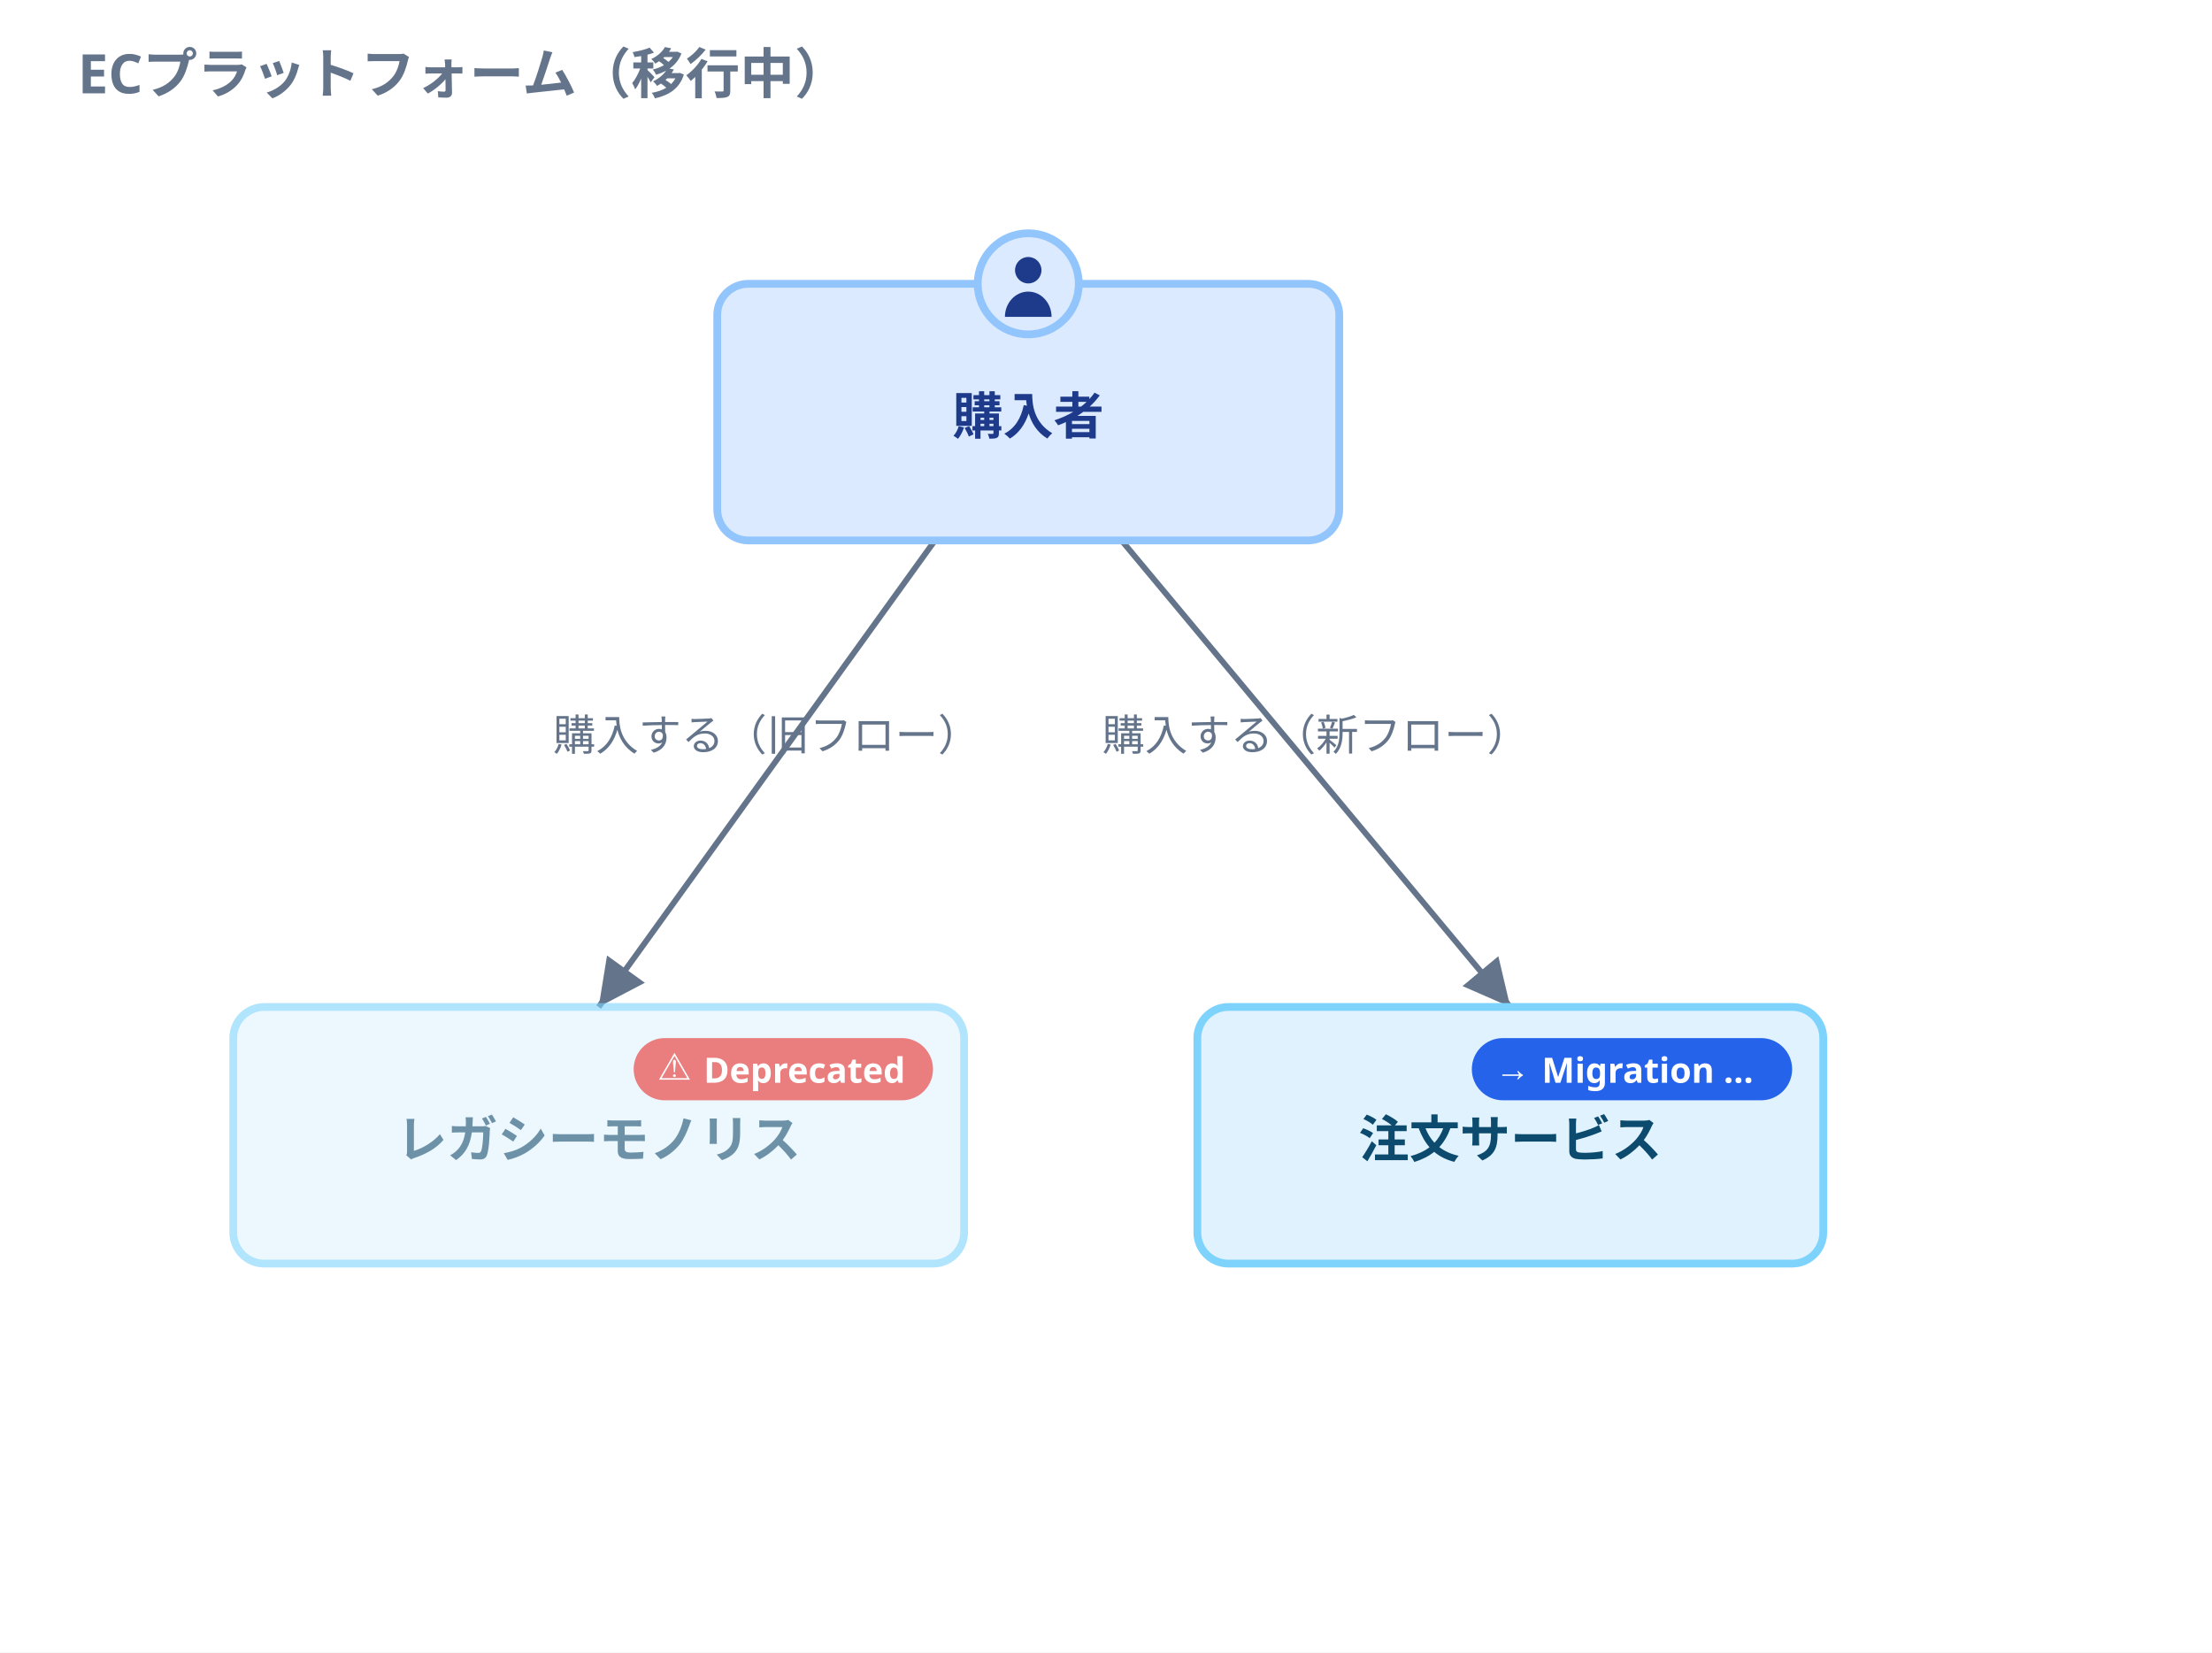
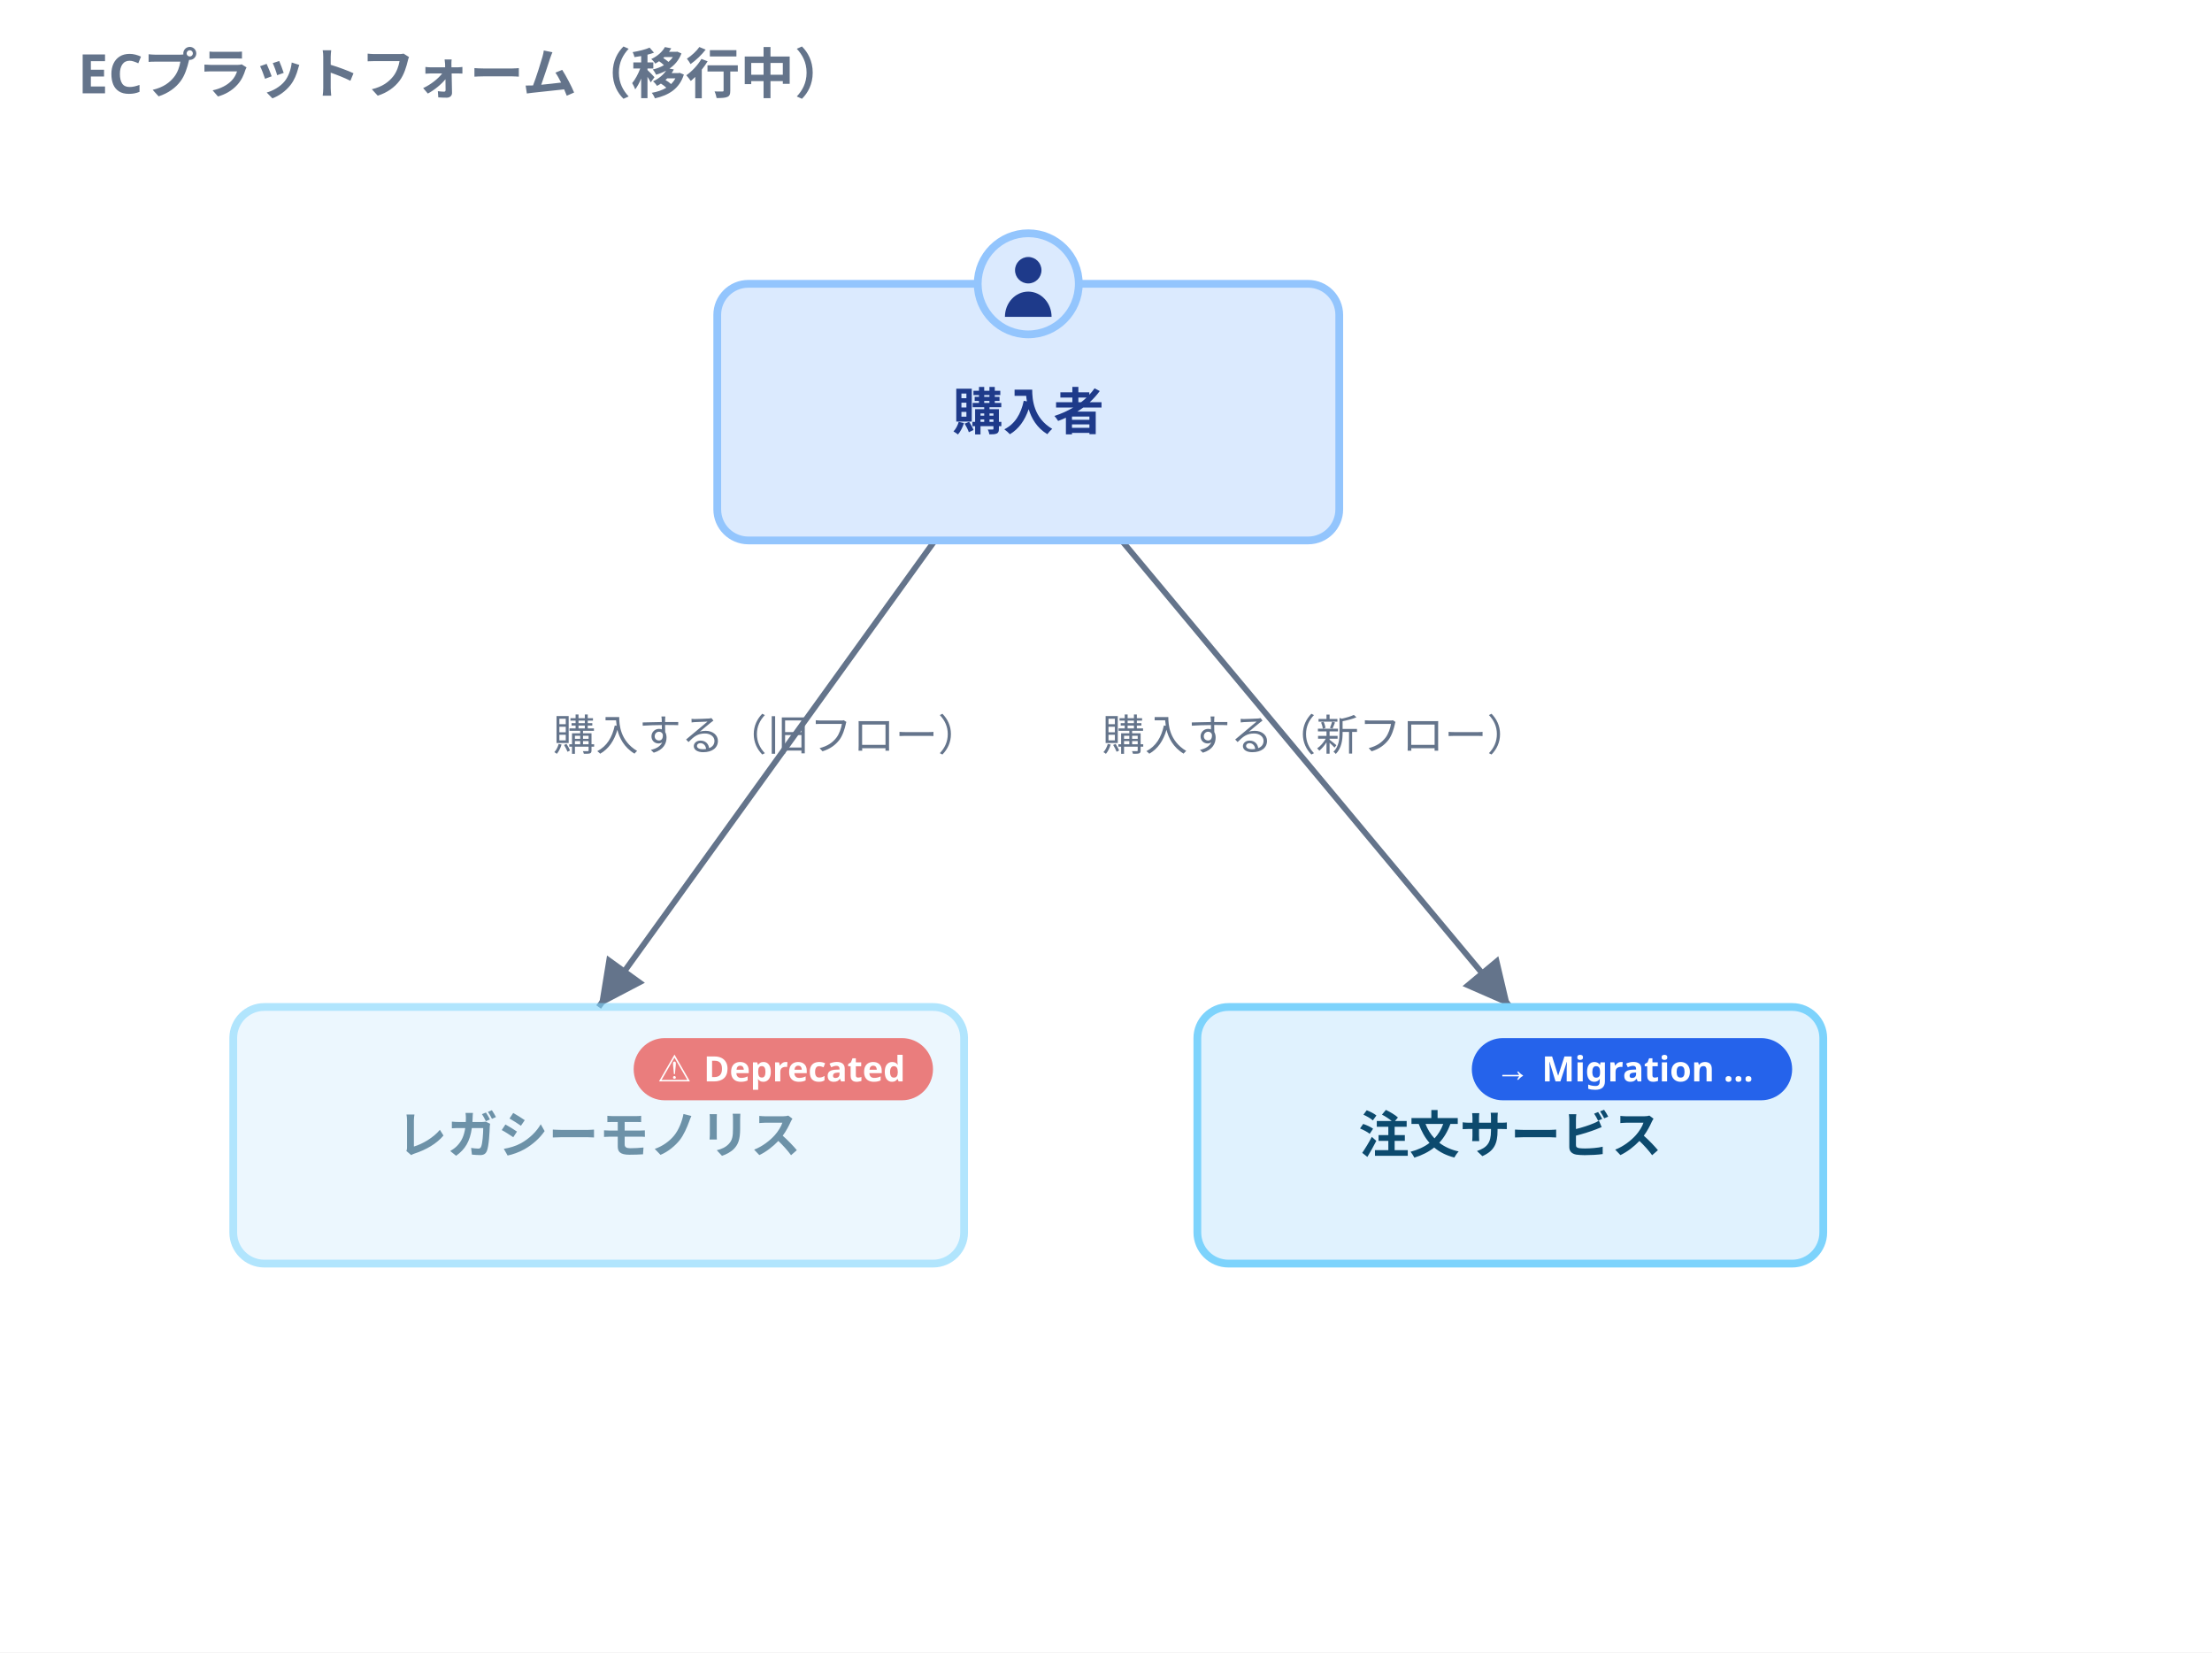
<svg xmlns="http://www.w3.org/2000/svg" viewBox="0 0 569 425" width="569" height="425">
  <defs>
    <marker id="arrow-default" viewBox="0 0 10 10" refX="10" refY="5" markerWidth="8" markerHeight="8" orient="auto-start-reverse">
      <path d="M 0 0 L 10 5 L 0 10 z" fill="#64748B" />
    </marker>
  </defs>
  <rect width="569" height="425" fill="#FFFFFF" rx="0" />
  <text x="20" y="24" fill="#64748B" font-size="14px" font-family="sans-serif" font-weight="bold">ECプラットフォーム（移行中）</text>
  <g class="edges">
    <g data-edge-from="Customer" data-edge-to="LegacyMonolith" data-edge-kind="sync" data-edge-canonical-id="Customer-&gt;LegacyMonolith" data-edge-label="購入する（旧フロー）" class="krs-edge krs-edge--interactive">
      <line x1="240.5" y1="139" x2="154" y2="259" stroke="transparent" stroke-width="14" stroke-linecap="butt" class="krs-edge__hitline" />
      <line x1="240.5" y1="139" x2="154" y2="259" stroke="#64748B" stroke-width="1.5" marker-end="url(#arrow-default)" />
      <text x="197.25" y="193" text-anchor="middle" fill="#64748B" font-size="11px" font-family="sans-serif">購入する（旧フロー）</text>
    </g>
    <g data-edge-from="Customer" data-edge-to="OrderService" data-edge-kind="sync" data-edge-canonical-id="Customer-&gt;OrderService" data-edge-label="購入する（新フロー）" class="krs-edge krs-edge--interactive">
      <line x1="288.5" y1="139" x2="388.5" y2="259" stroke="transparent" stroke-width="14" stroke-linecap="butt" class="krs-edge__hitline" />
      <line x1="288.5" y1="139" x2="388.5" y2="259" stroke="#64748B" stroke-width="1.5" marker-end="url(#arrow-default)" />
      <text x="338.5" y="193" text-anchor="middle" fill="#64748B" font-size="11px" font-family="sans-serif">購入する（新フロー）</text>
    </g>
  </g>
  <g class="nodes">
    <g data-node-id="Customer" data-node-kind="user" data-has-children="false" data-has-description="false">
      <rect x="184.5" y="73" width="160" height="66" rx="8" ry="8" fill="#DBEAFE" stroke="#93C5FD" stroke-width="2" />
      <circle cx="264.5" cy="73" r="13" fill="#DBEAFE" stroke="#93C5FD" stroke-width="2" />
      <circle cx="264.5" cy="69.5" r="3.4" fill="#1E3A8A" />
      <path d="M258.5 81.5 a6 6.5 0 0 1 12 0 Z" fill="#1E3A8A" />
-       <text x="264.5" y="106" text-anchor="middle" dominant-baseline="central" fill="#1E3A8A" font-size="13px" font-weight="bold" font-family="sans-serif">購入者</text>
+       <text x="264.5" y="106" text-anchor="middle" dy="0.35em" fill="#1E3A8A" font-size="13px" font-weight="bold" font-family="sans-serif">購入者</text>
    </g>
    <g data-node-id="LegacyMonolith" data-node-kind="service" data-has-children="true" data-has-description="false" style="cursor: pointer" opacity="0.6">
      <rect x="60" y="259" width="188" height="66" rx="8" ry="8" fill="#E0F2FE" stroke="#7DD3FC" stroke-width="2" />
-       <text x="154" y="292" text-anchor="middle" dominant-baseline="central" fill="#0C4A6E" font-size="13px" font-weight="bold" font-family="sans-serif">レガシーモノリス</text>
+       <text x="154" y="292" text-anchor="middle" dy="0.35em" fill="#0C4A6E" font-size="13px" font-weight="bold" font-family="sans-serif">レガシーモノリス</text>
      <g data-node-badge="LegacyMonolith">
        <rect x="163" y="267" width="77" height="16" rx="8" fill="#DC2626" />
-         <text x="173.5" y="275" text-anchor="middle" dominant-baseline="central" fill="#FFFFFF" font-size="9px">⚠</text>
-         <text x="181" y="275" dominant-baseline="central" fill="#FFFFFF" font-size="9px" font-weight="bold" font-family="sans-serif">Deprecated</text>
+         <text x="173.5" y="275" text-anchor="middle" dy="0.35em" fill="#FFFFFF" font-size="9px">⚠</text>
+         <text x="181" y="275" dy="0.35em" fill="#FFFFFF" font-size="9px" font-weight="bold" font-family="sans-serif">Deprecated</text>
      </g>
    </g>
    <g data-node-id="OrderService" data-node-kind="service" data-has-children="true" data-has-description="false" style="cursor: pointer">
      <rect x="308" y="259" width="161" height="66" rx="8" ry="8" fill="#E0F2FE" stroke="#7DD3FC" stroke-width="2" />
-       <text x="388.5" y="292" text-anchor="middle" dominant-baseline="central" fill="#0C4A6E" font-size="13px" font-weight="bold" font-family="sans-serif">注文サービス</text>
+       <text x="388.5" y="292" text-anchor="middle" dy="0.35em" fill="#0C4A6E" font-size="13px" font-weight="bold" font-family="sans-serif">注文サービス</text>
      <g data-node-badge="OrderService">
        <rect x="378.6" y="267" width="82.4" height="16" rx="8" fill="#2563EB" />
-         <text x="389.1" y="275" text-anchor="middle" dominant-baseline="central" fill="#FFFFFF" font-size="9px">→</text>
-         <text x="396.6" y="275" dominant-baseline="central" fill="#FFFFFF" font-size="9px" font-weight="bold" font-family="sans-serif">Migration …</text>
+         <text x="389.1" y="275" text-anchor="middle" dy="0.35em" fill="#FFFFFF" font-size="9px">→</text>
+         <text x="396.6" y="275" dy="0.35em" fill="#FFFFFF" font-size="9px" font-weight="bold" font-family="sans-serif">Migration …</text>
      </g>
    </g>
  </g>
</svg>
